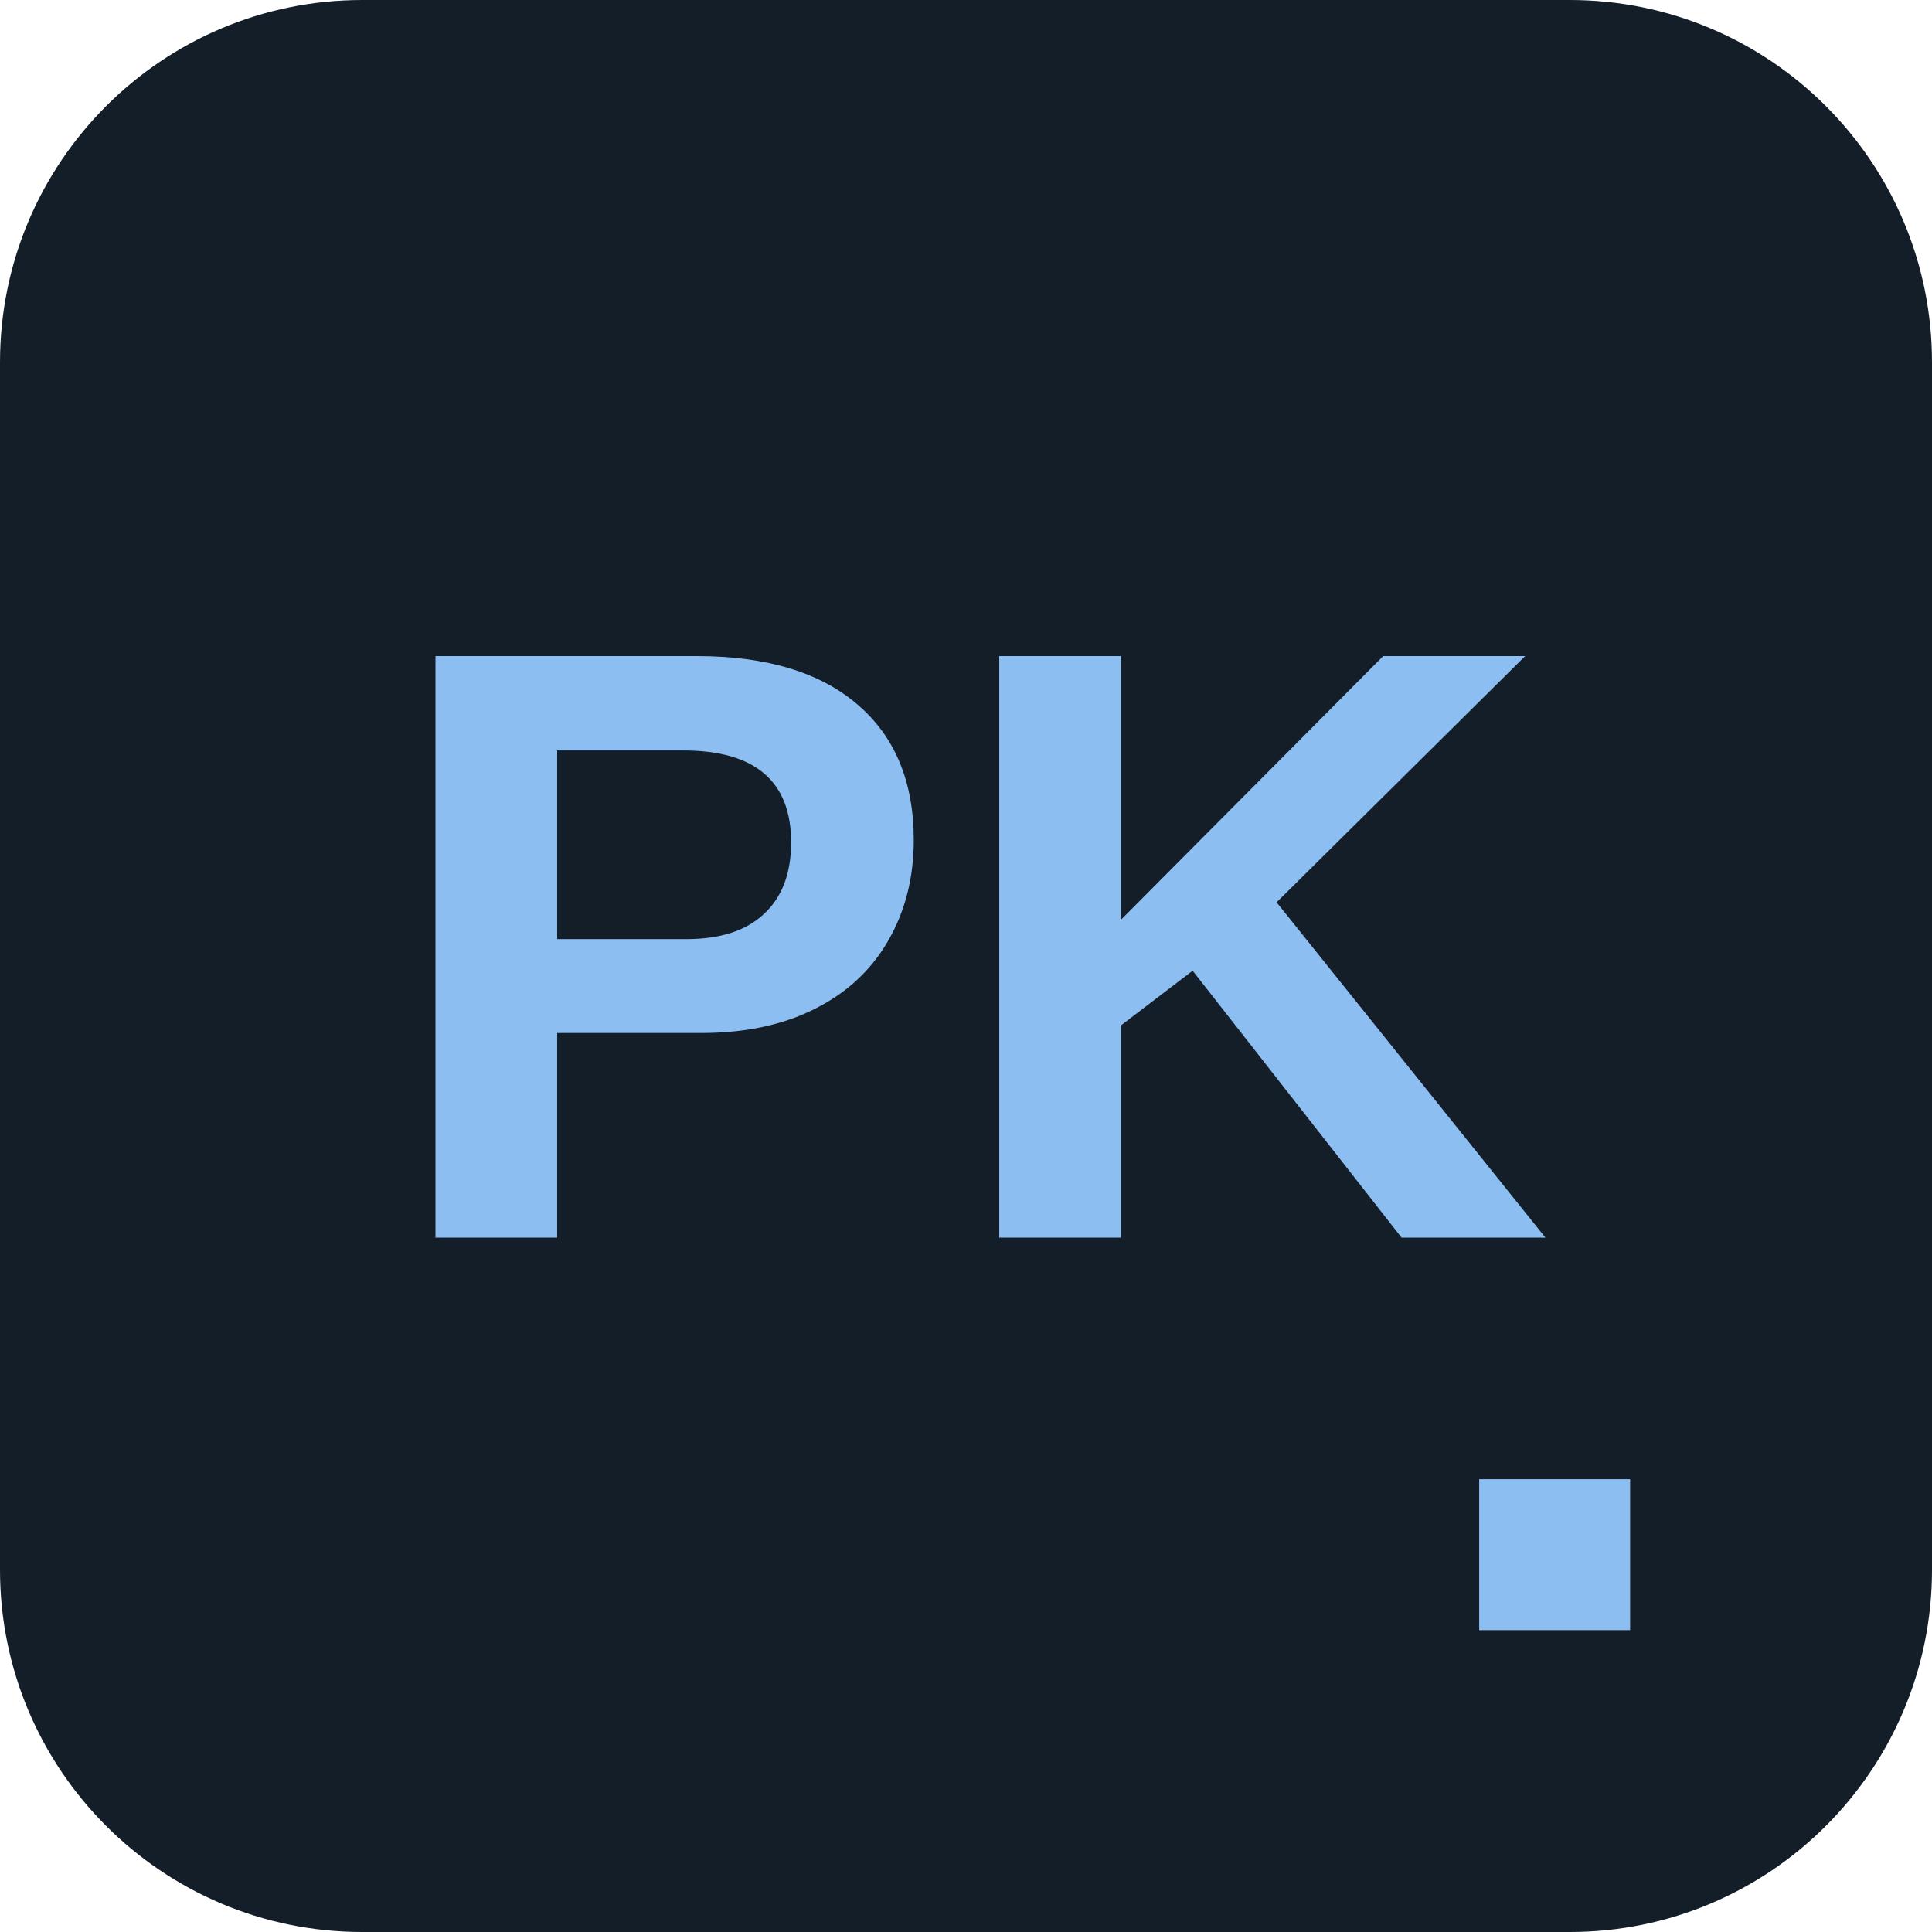
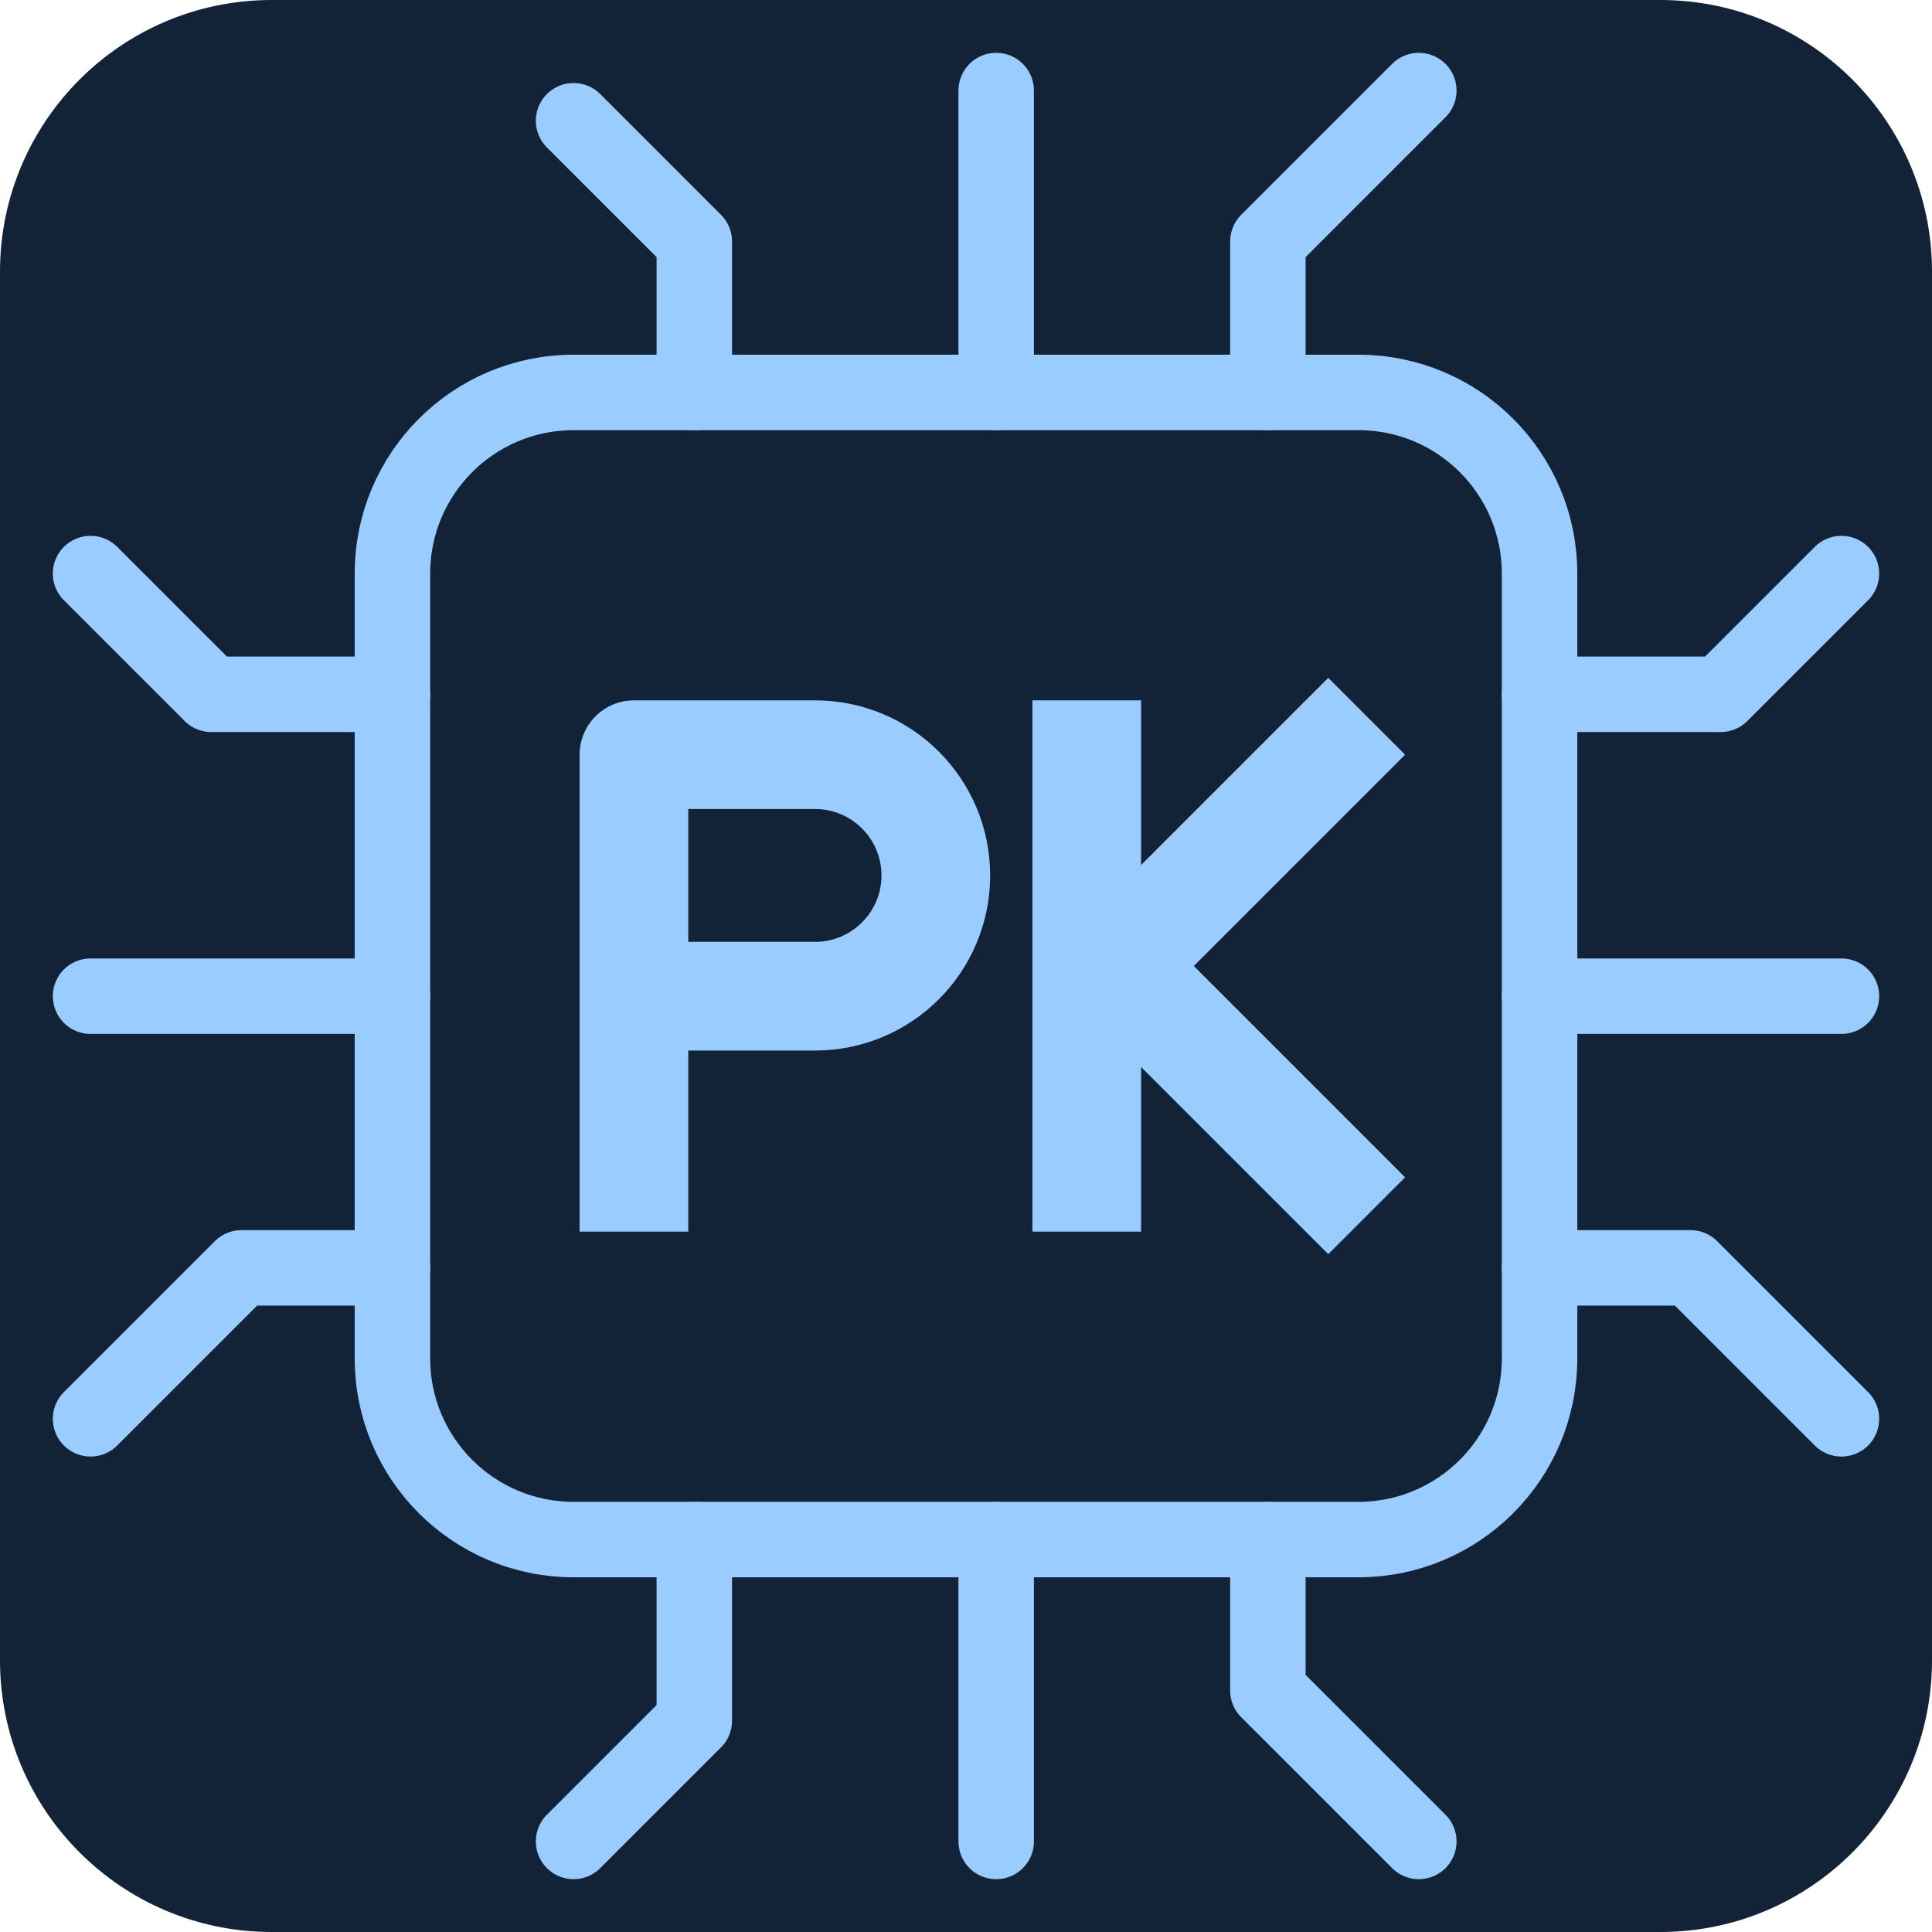
<svg xmlns="http://www.w3.org/2000/svg" viewBox="0 0 64 64">
-   <rect width="64" height="64" rx="12" fill="#141e28" />
-   <text x="32" y="41" text-anchor="middle" fill="#8cbef1" font-family="Arial,sans-serif" font-weight="700" font-size="28">PK</text>
-   <rect x="49" y="49" width="5" height="5" fill="#8cbef1" />
+   <rect width="64" height="64" rx="9" fill="#122338" />
+   <g color="#9accff">
+     <g fill="none" stroke="currentColor" stroke-width="2.5" stroke-linecap="round" stroke-linejoin="round">
+       <rect x="13" y="13" width="38" height="38" rx="6" />
+       <path d="M23 13V8l-4-4m14 9V3m9 10V8l5-5M13 23H7l-4-4m10 14H3m10 9H8l-5 5m48-24h6l4-4m-10 14h10m-10 9h5l5 5M23 51v6l-4 4m14-10v10m9-10v5l5 5" />
+     </g>
+     <path fill="none" stroke="currentColor" stroke-width="3.6" stroke-linecap="square" stroke-linejoin="round" d="M21 39V25h6a4 4 0 0 1 0 8h-6m15-8v14m1-7 7-7m-7 7 7 7" />
+   </g>
</svg>
